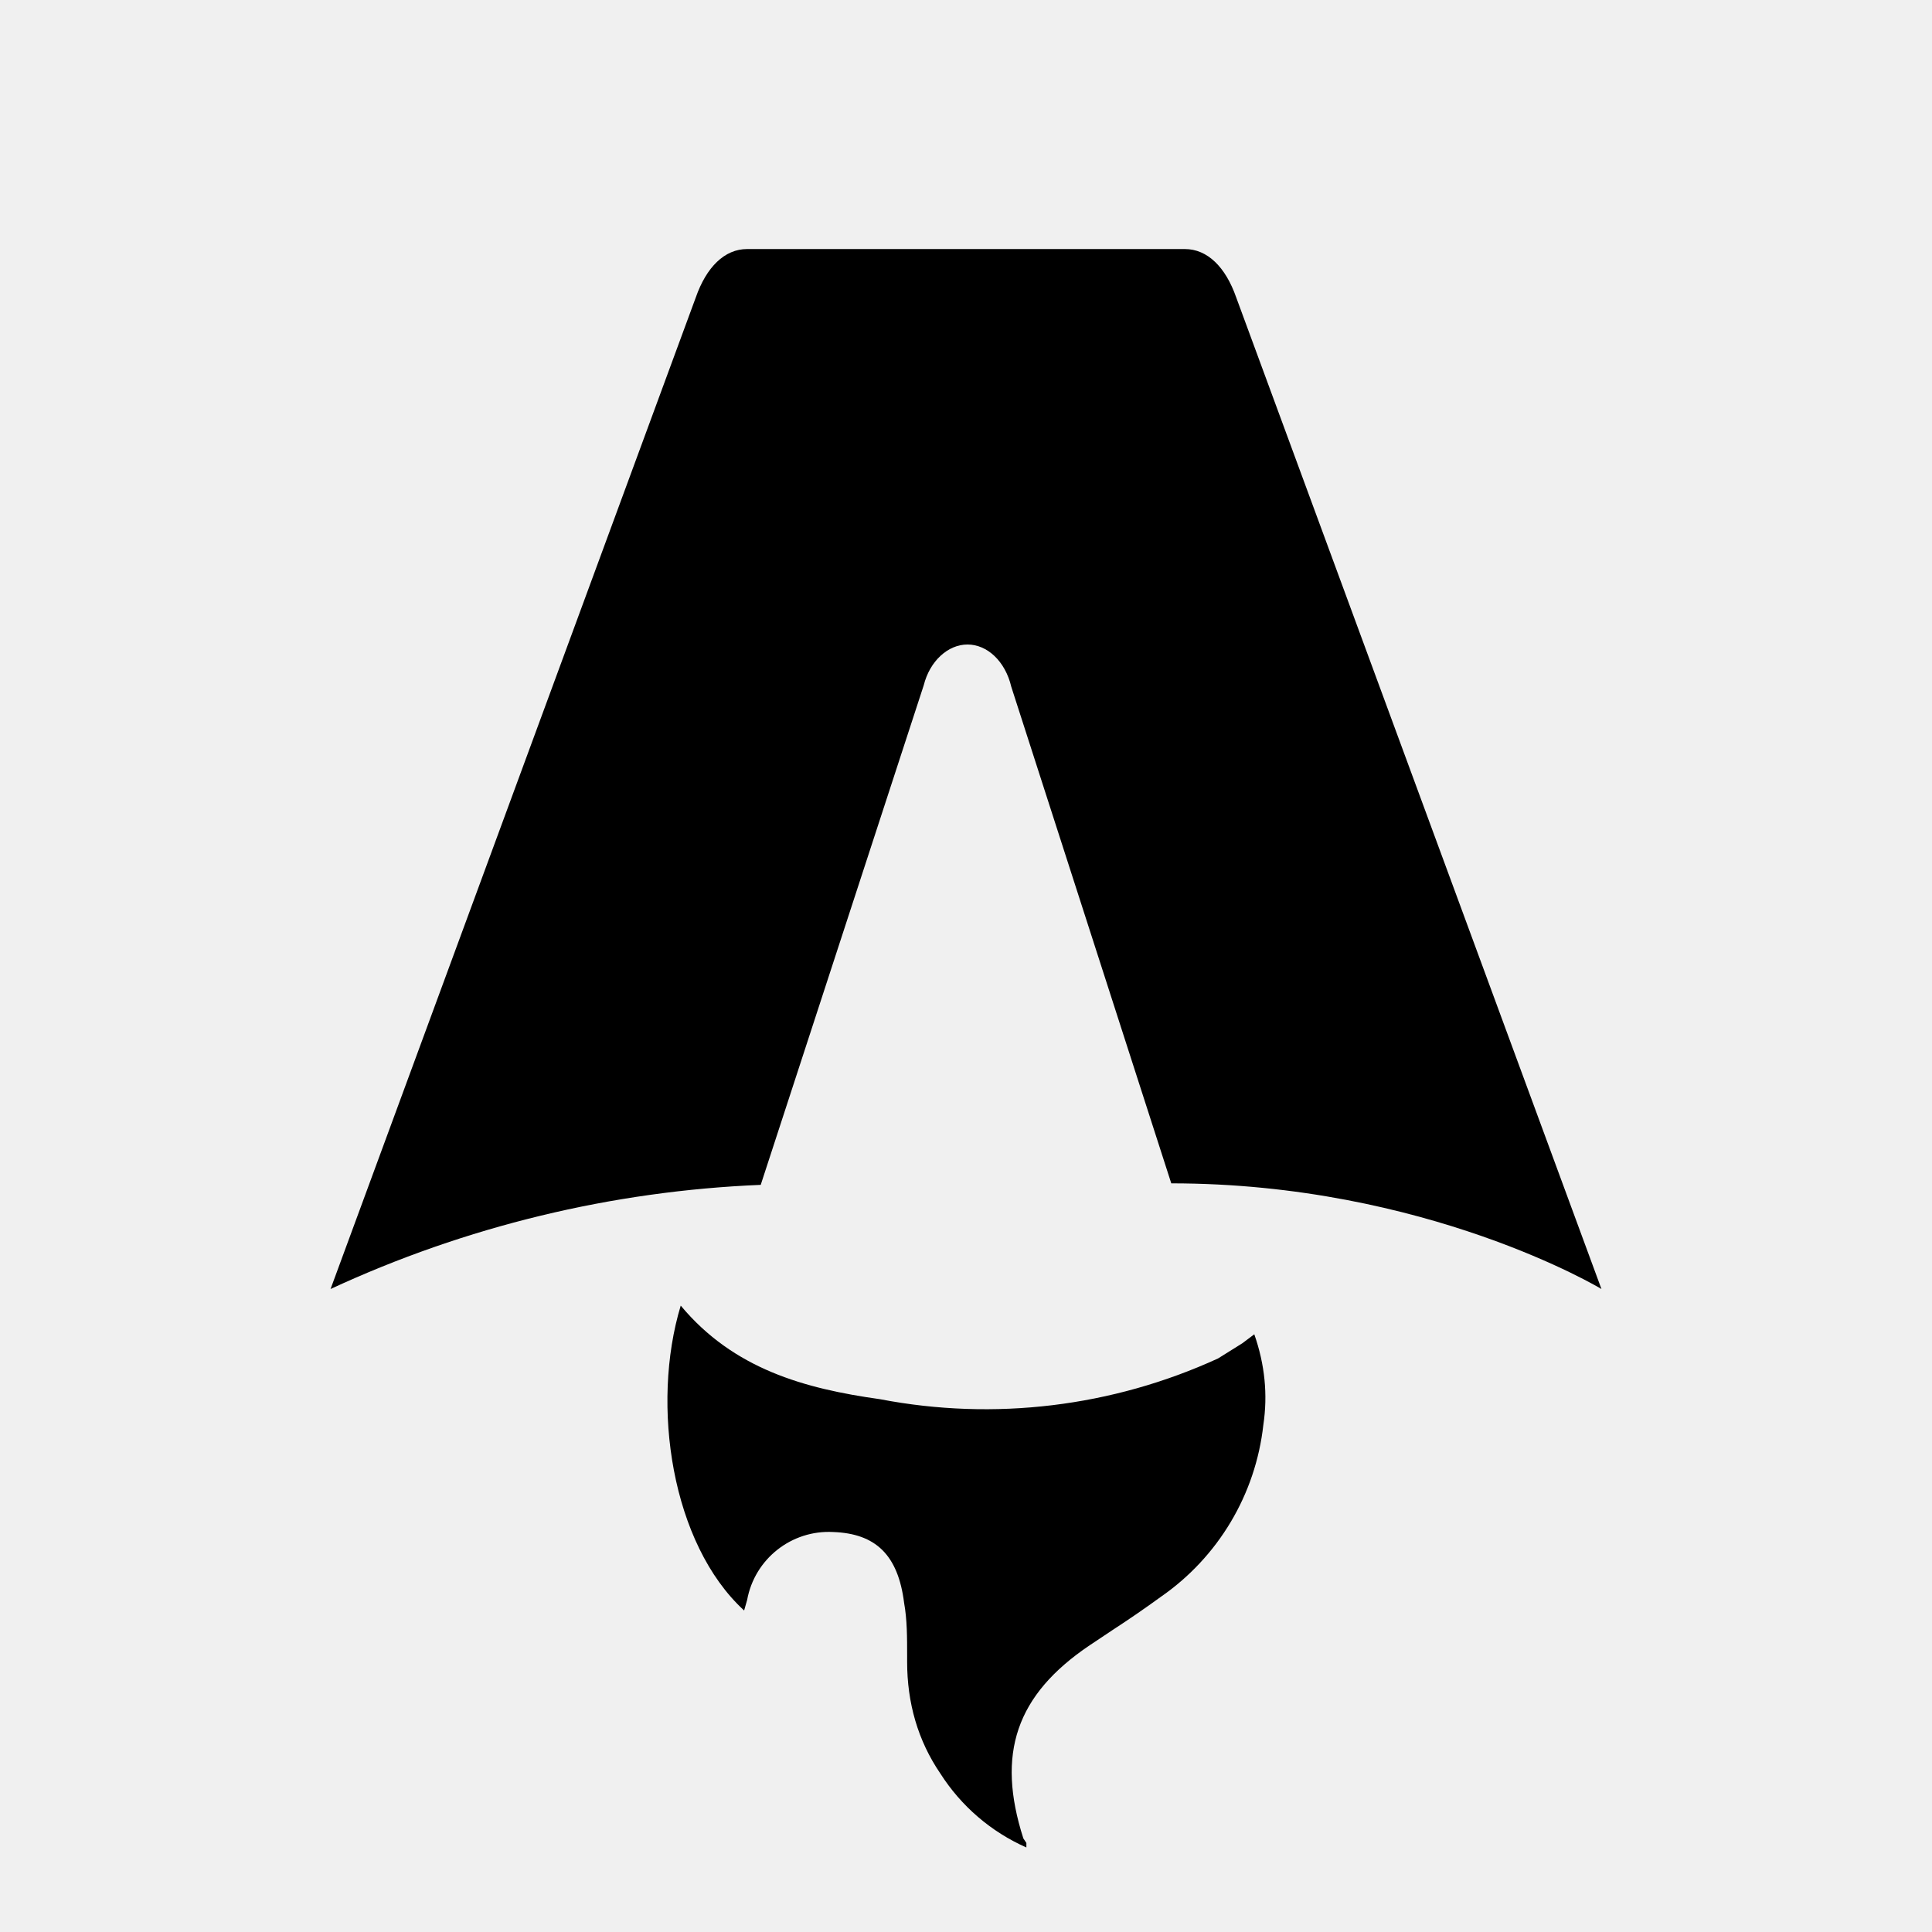
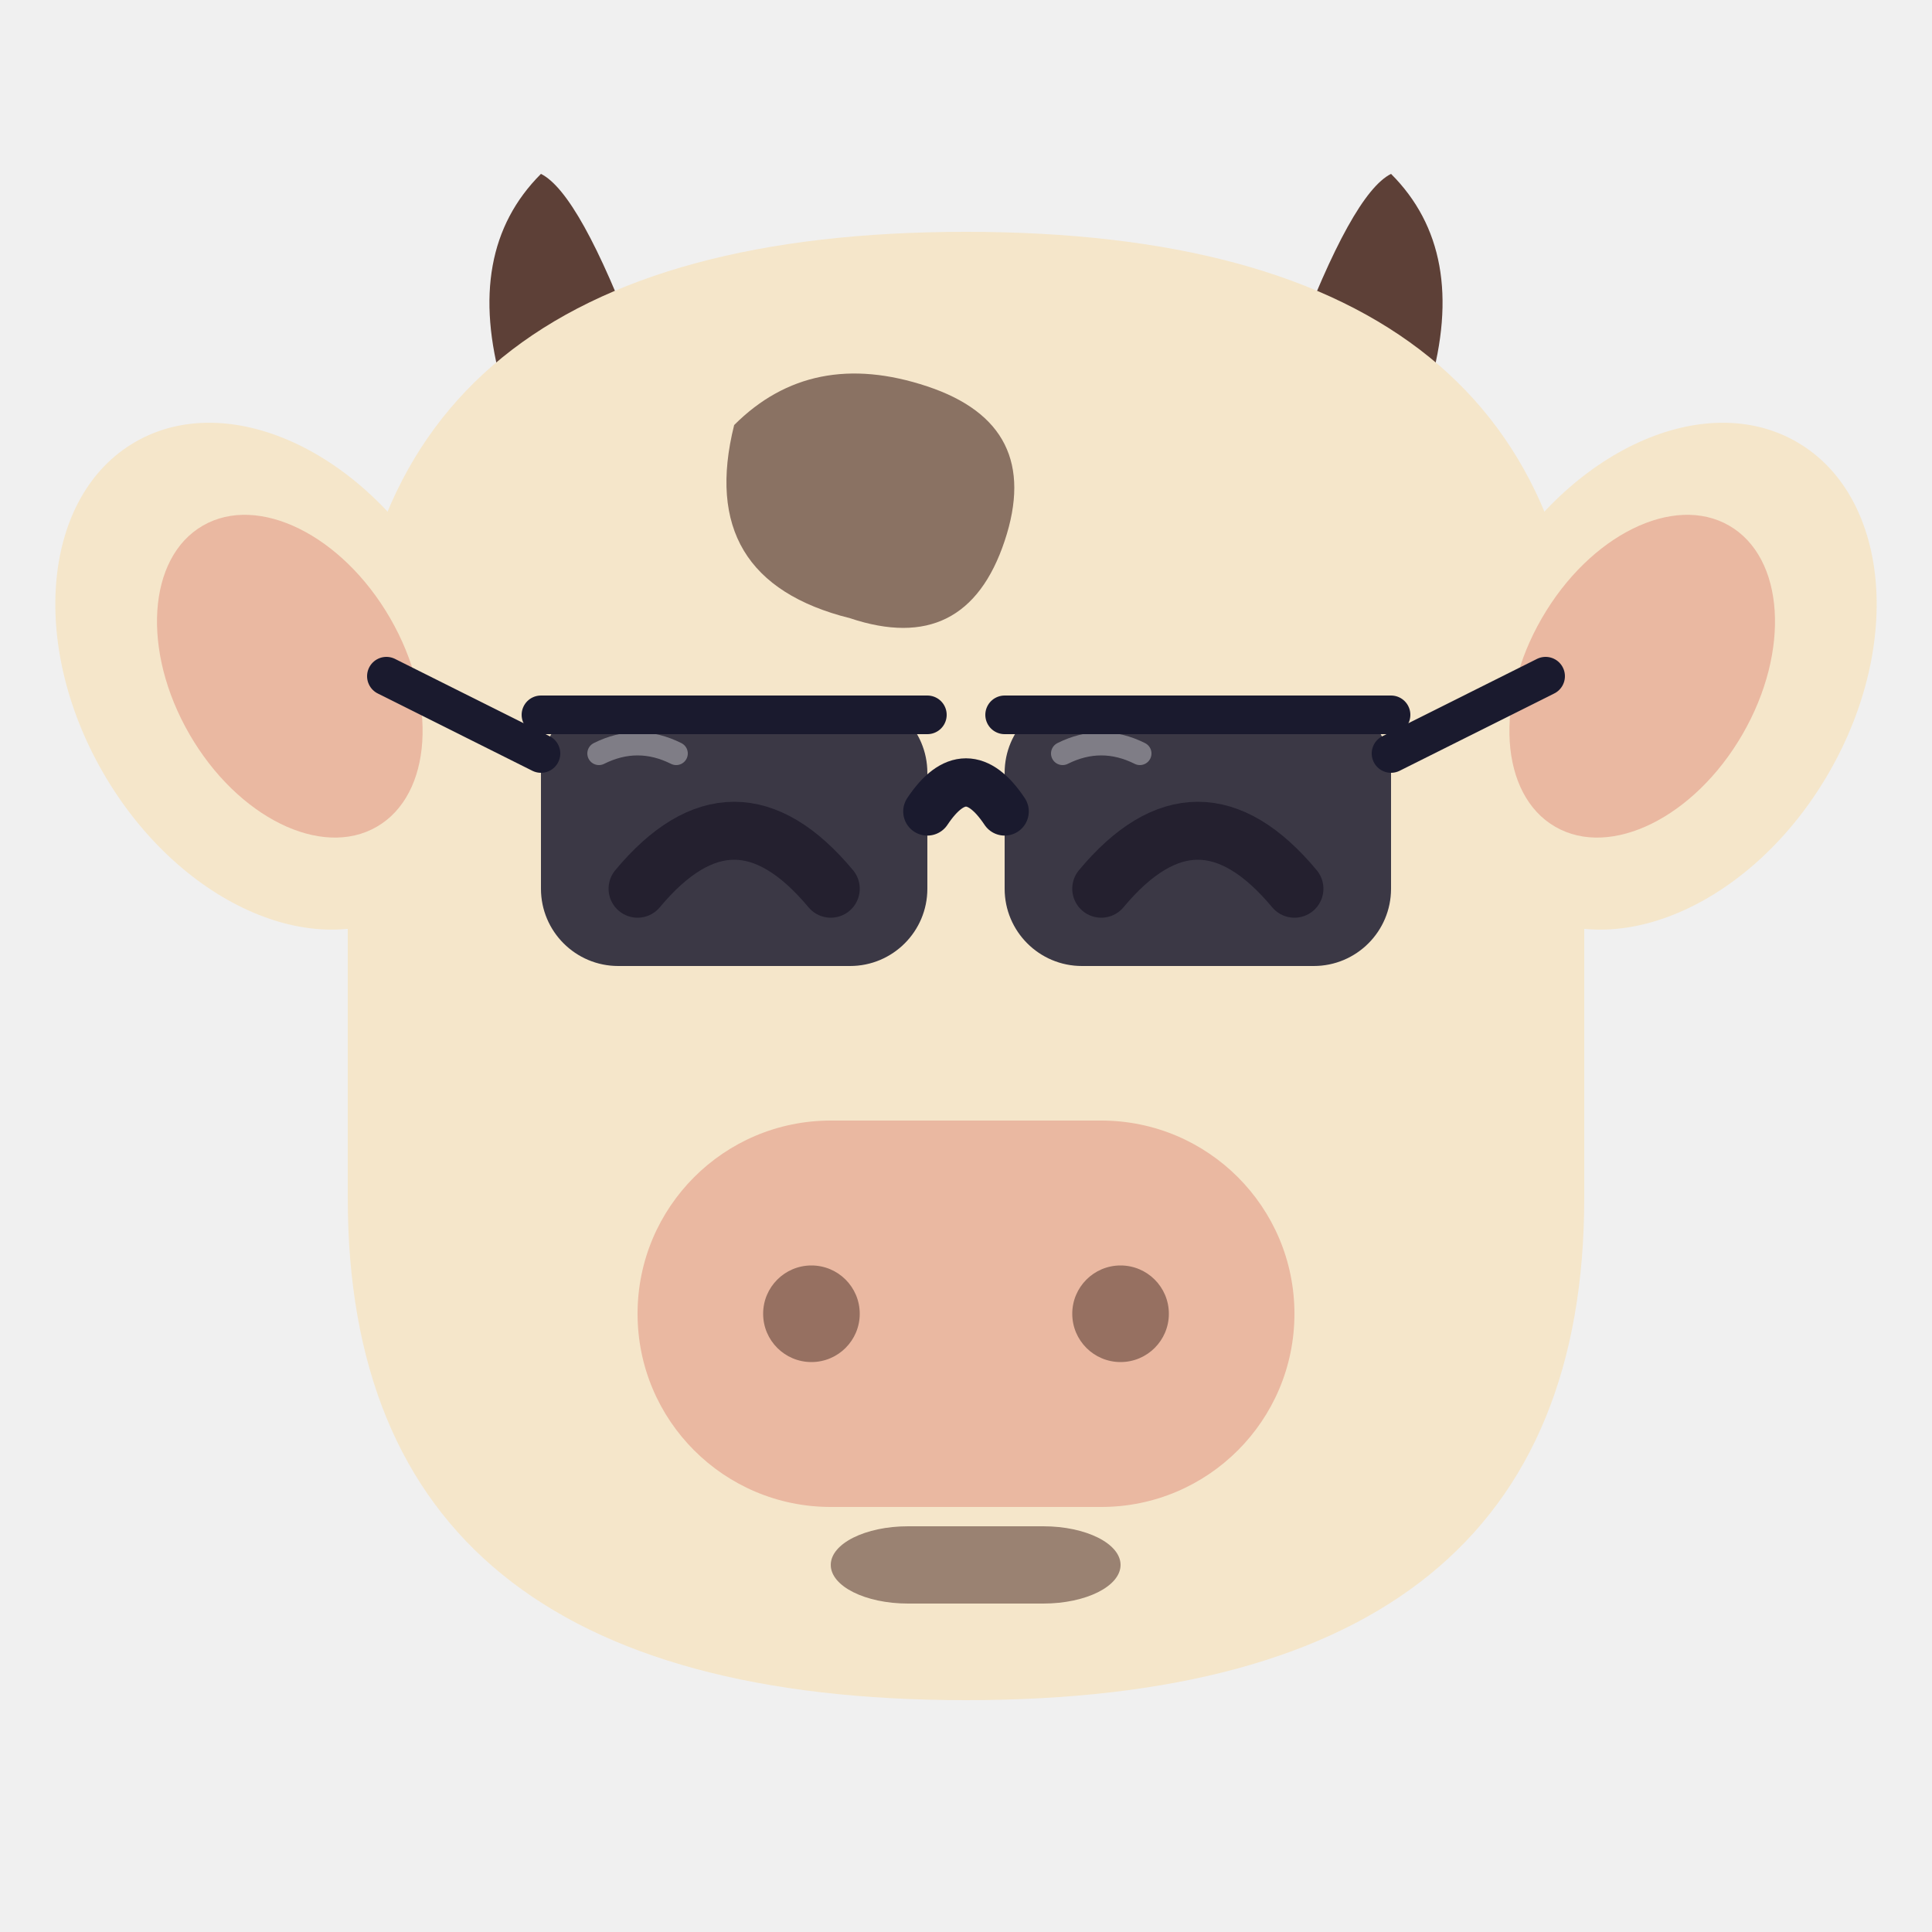
- <svg xmlns="http://www.w3.org/2000/svg" fill="none" viewBox="0 0 128 128">
-   <path d="M50.4 78.5a75.1 75.1 0 0 0-28.5 6.9l24.2-65.7c.7-2 1.9-3.2 3.4-3.2h29c1.5 0 2.7 1.2 3.4 3.2l24.2 65.7s-11.6-7-28.5-7L67 45.5c-.4-1.7-1.6-2.8-2.9-2.8-1.3 0-2.5 1.1-2.9 2.7L50.4 78.5Zm-1.1 28.2Zm-4.2-20.2c-2 6.6-.6 15.8 4.2 20.2a17.5 17.5 0 0 1 .2-.7 5.5 5.5 0 0 1 5.7-4.5c2.8.1 4.3 1.5 4.7 4.7.2 1.1.2 2.3.2 3.5v.4c0 2.7.7 5.2 2.2 7.4a13 13 0 0 0 5.7 4.9v-.3l-.2-.3c-1.8-5.6-.5-9.5 4.4-12.8l1.5-1a73 73 0 0 0 3.2-2.2 16 16 0 0 0 6.8-11.4c.3-2 .1-4-.6-6l-.8.6-1.6 1a37 37 0 0 1-22.4 2.7c-5-.7-9.7-2-13.2-6.2Z" />
-   <style>
-         path { fill: #000; }
-         @media (prefers-color-scheme: dark) {
-             path { fill: #FFF; }
-         }
-     </style>
+ <svg xmlns="http://www.w3.org/2000/svg" width="100" height="100" viewBox="0 0 100 100">
+   <path d="M33,18 Q30,10 28,9 Q24,13 26,20 Z" fill="#5D4037" />
+   <path d="M67,18 Q70,10 72,9 Q76,13 74,20 Z" fill="#5D4037" />
+   <path d="M18,38 Q18,12 50,12 Q82,12 82,38 L82,62 Q82,88 50,88 Q18,88 18,62 Z" fill="#F5E6CA" />
+   <ellipse cx="14" cy="35" rx="10" ry="14" fill="#F5E6CA" transform="rotate(-30 14 35)" />
+   <ellipse cx="86" cy="35" rx="10" ry="14" fill="#F5E6CA" transform="rotate(30 86 35)" />
+   <ellipse cx="15" cy="35" rx="6" ry="9" fill="#EAB8A1" transform="rotate(-30 15 35)" />
+   <ellipse cx="85" cy="35" rx="6" ry="9" fill="#EAB8A1" transform="rotate(30 85 35)" />
+   <path d="M38,22 Q42,18 48,20 Q54,22 52,28 Q50,34 44,32 Q36,30 38,22 Z" fill="#5D4037" opacity="0.7" />
+   <path d="M33,46 Q38,40 43,46" stroke="#5D4037" stroke-width="3" fill="none" stroke-linecap="round" />
+   <path d="M57,46 Q62,40 67,46" stroke="#5D4037" stroke-width="3" fill="none" stroke-linecap="round" />
+   <rect x="28" y="36" width="20" height="14" rx="4" fill="#1A1A2E" opacity="0.85" />
+   <rect x="52" y="36" width="20" height="14" rx="4" fill="#1A1A2E" opacity="0.85" />
+   <path d="M31,39 Q33,38 35,39" stroke="white" stroke-width="1.2" fill="none" opacity="0.35" stroke-linecap="round" />
+   <path d="M55,39 Q57,38 59,39" stroke="white" stroke-width="1.2" fill="none" opacity="0.35" stroke-linecap="round" />
+   <path d="M48,42 Q50,39 52,42" stroke="#1A1A2E" stroke-width="2.5" fill="none" stroke-linecap="round" />
+   <path d="M28,37 L48,37" stroke="#1A1A2E" stroke-width="2" fill="none" stroke-linecap="round" />
+   <path d="M52,37 L72,37" stroke="#1A1A2E" stroke-width="2" fill="none" stroke-linecap="round" />
+   <path d="M28,39 L20,35" stroke="#1A1A2E" stroke-width="2" fill="none" stroke-linecap="round" />
+   <path d="M72,39 L80,35" stroke="#1A1A2E" stroke-width="2" fill="none" stroke-linecap="round" />
+   <rect x="33" y="58" width="34" height="20" rx="10" fill="#EAB8A1" />
+   <circle cx="42" cy="68" r="2.5" fill="#5D4037" opacity="0.6" />
+   <circle cx="58" cy="68" r="2.5" fill="#5D4037" opacity="0.6" />
+   <rect x="43" y="79" width="15" height="4" rx="4" fill="#5D4037" opacity="0.6" />
</svg>
